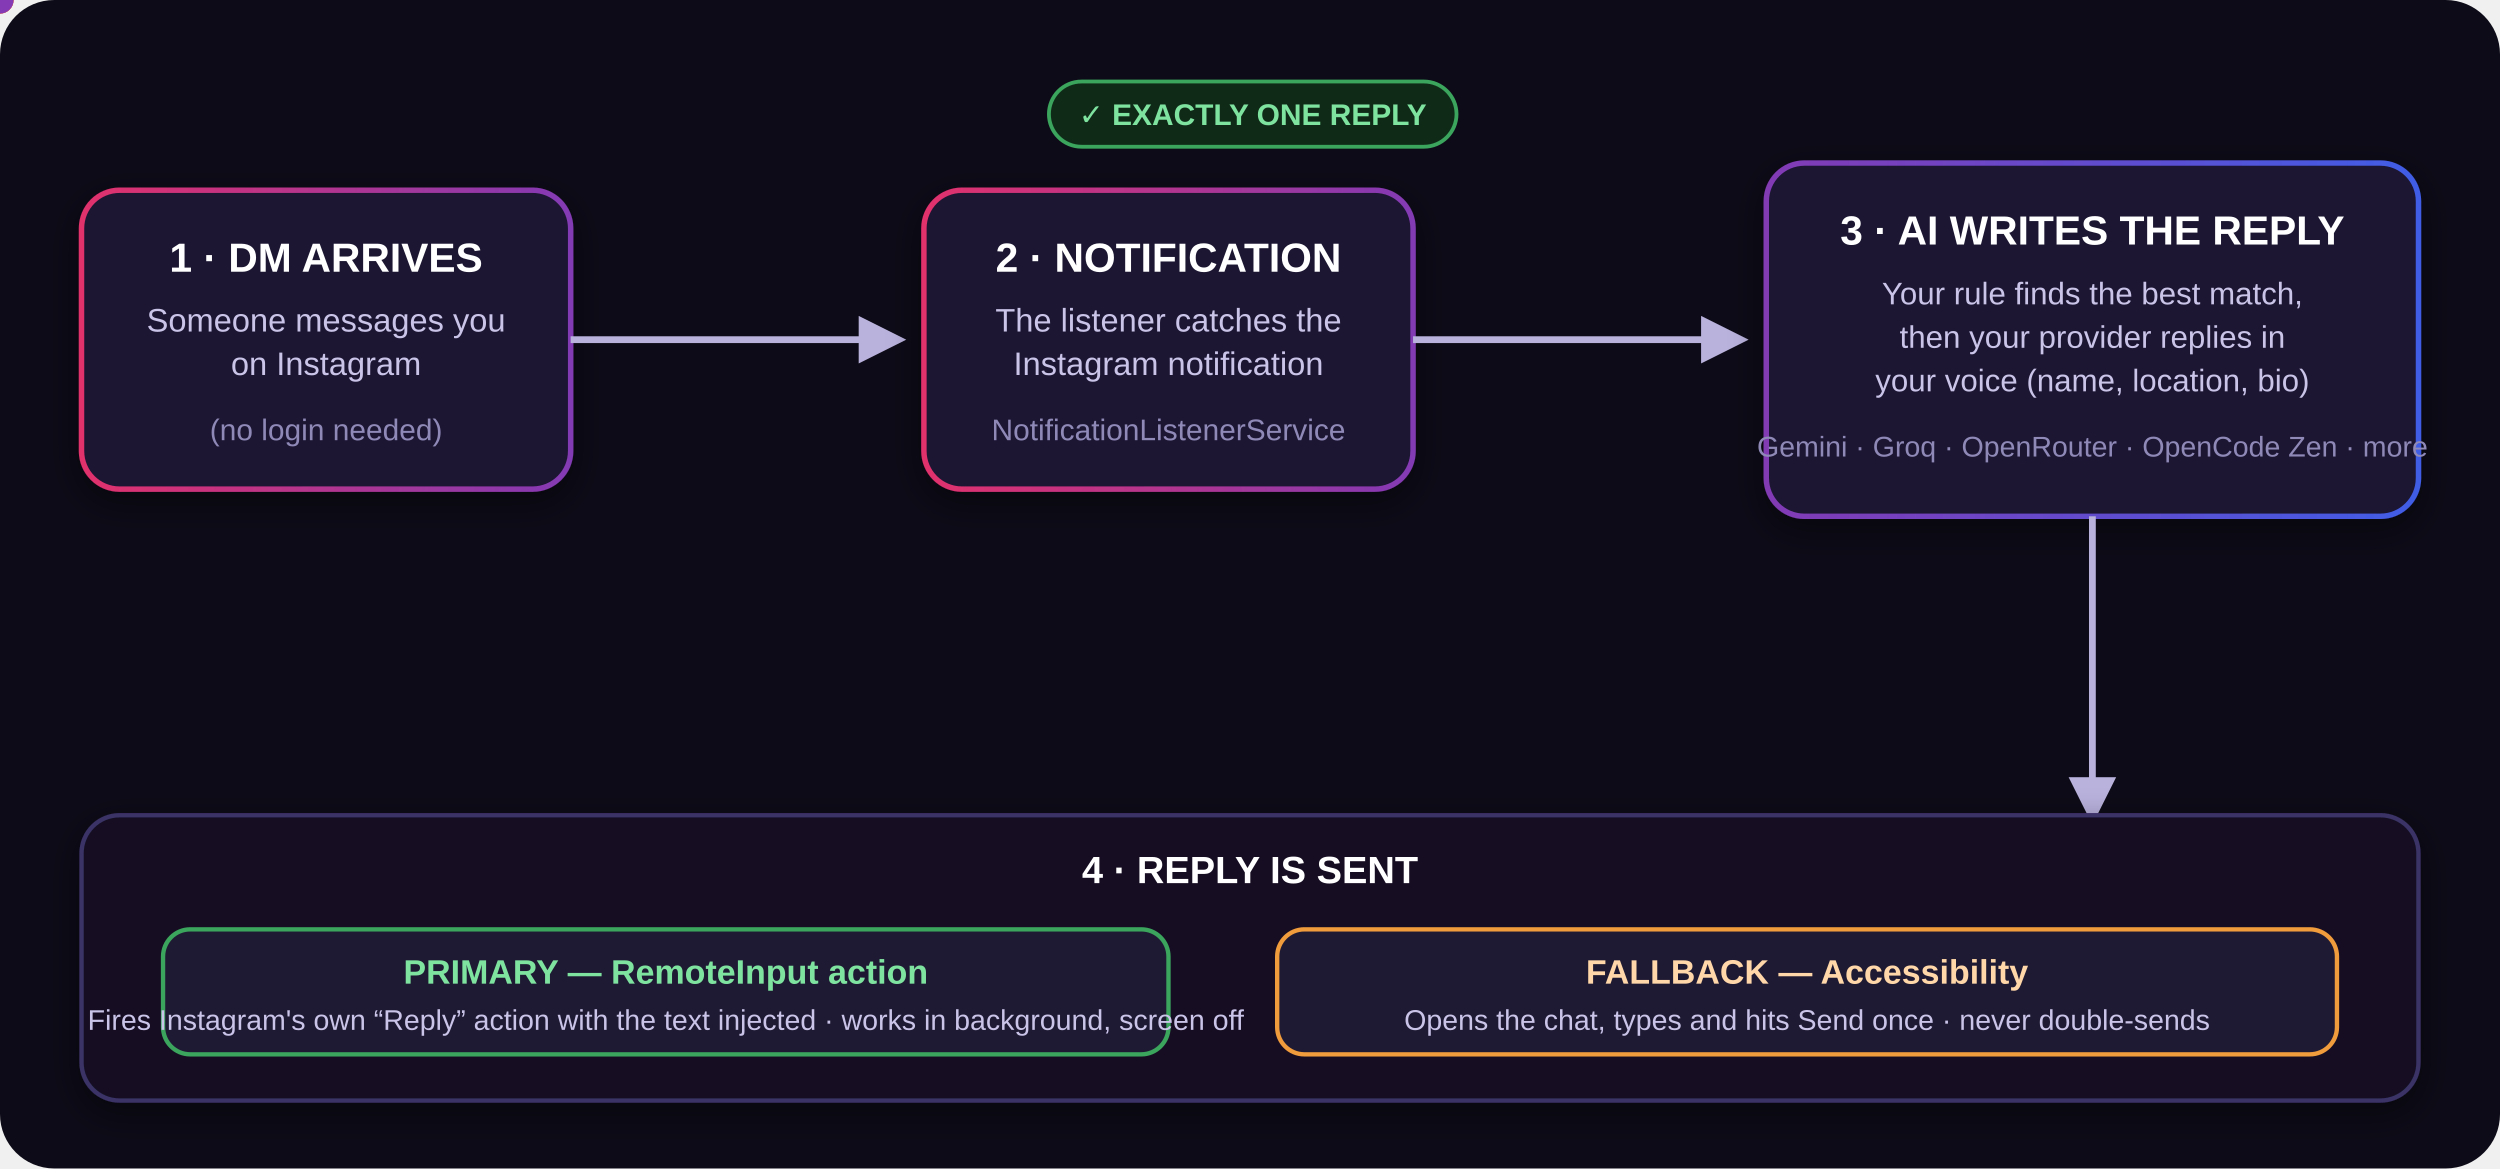
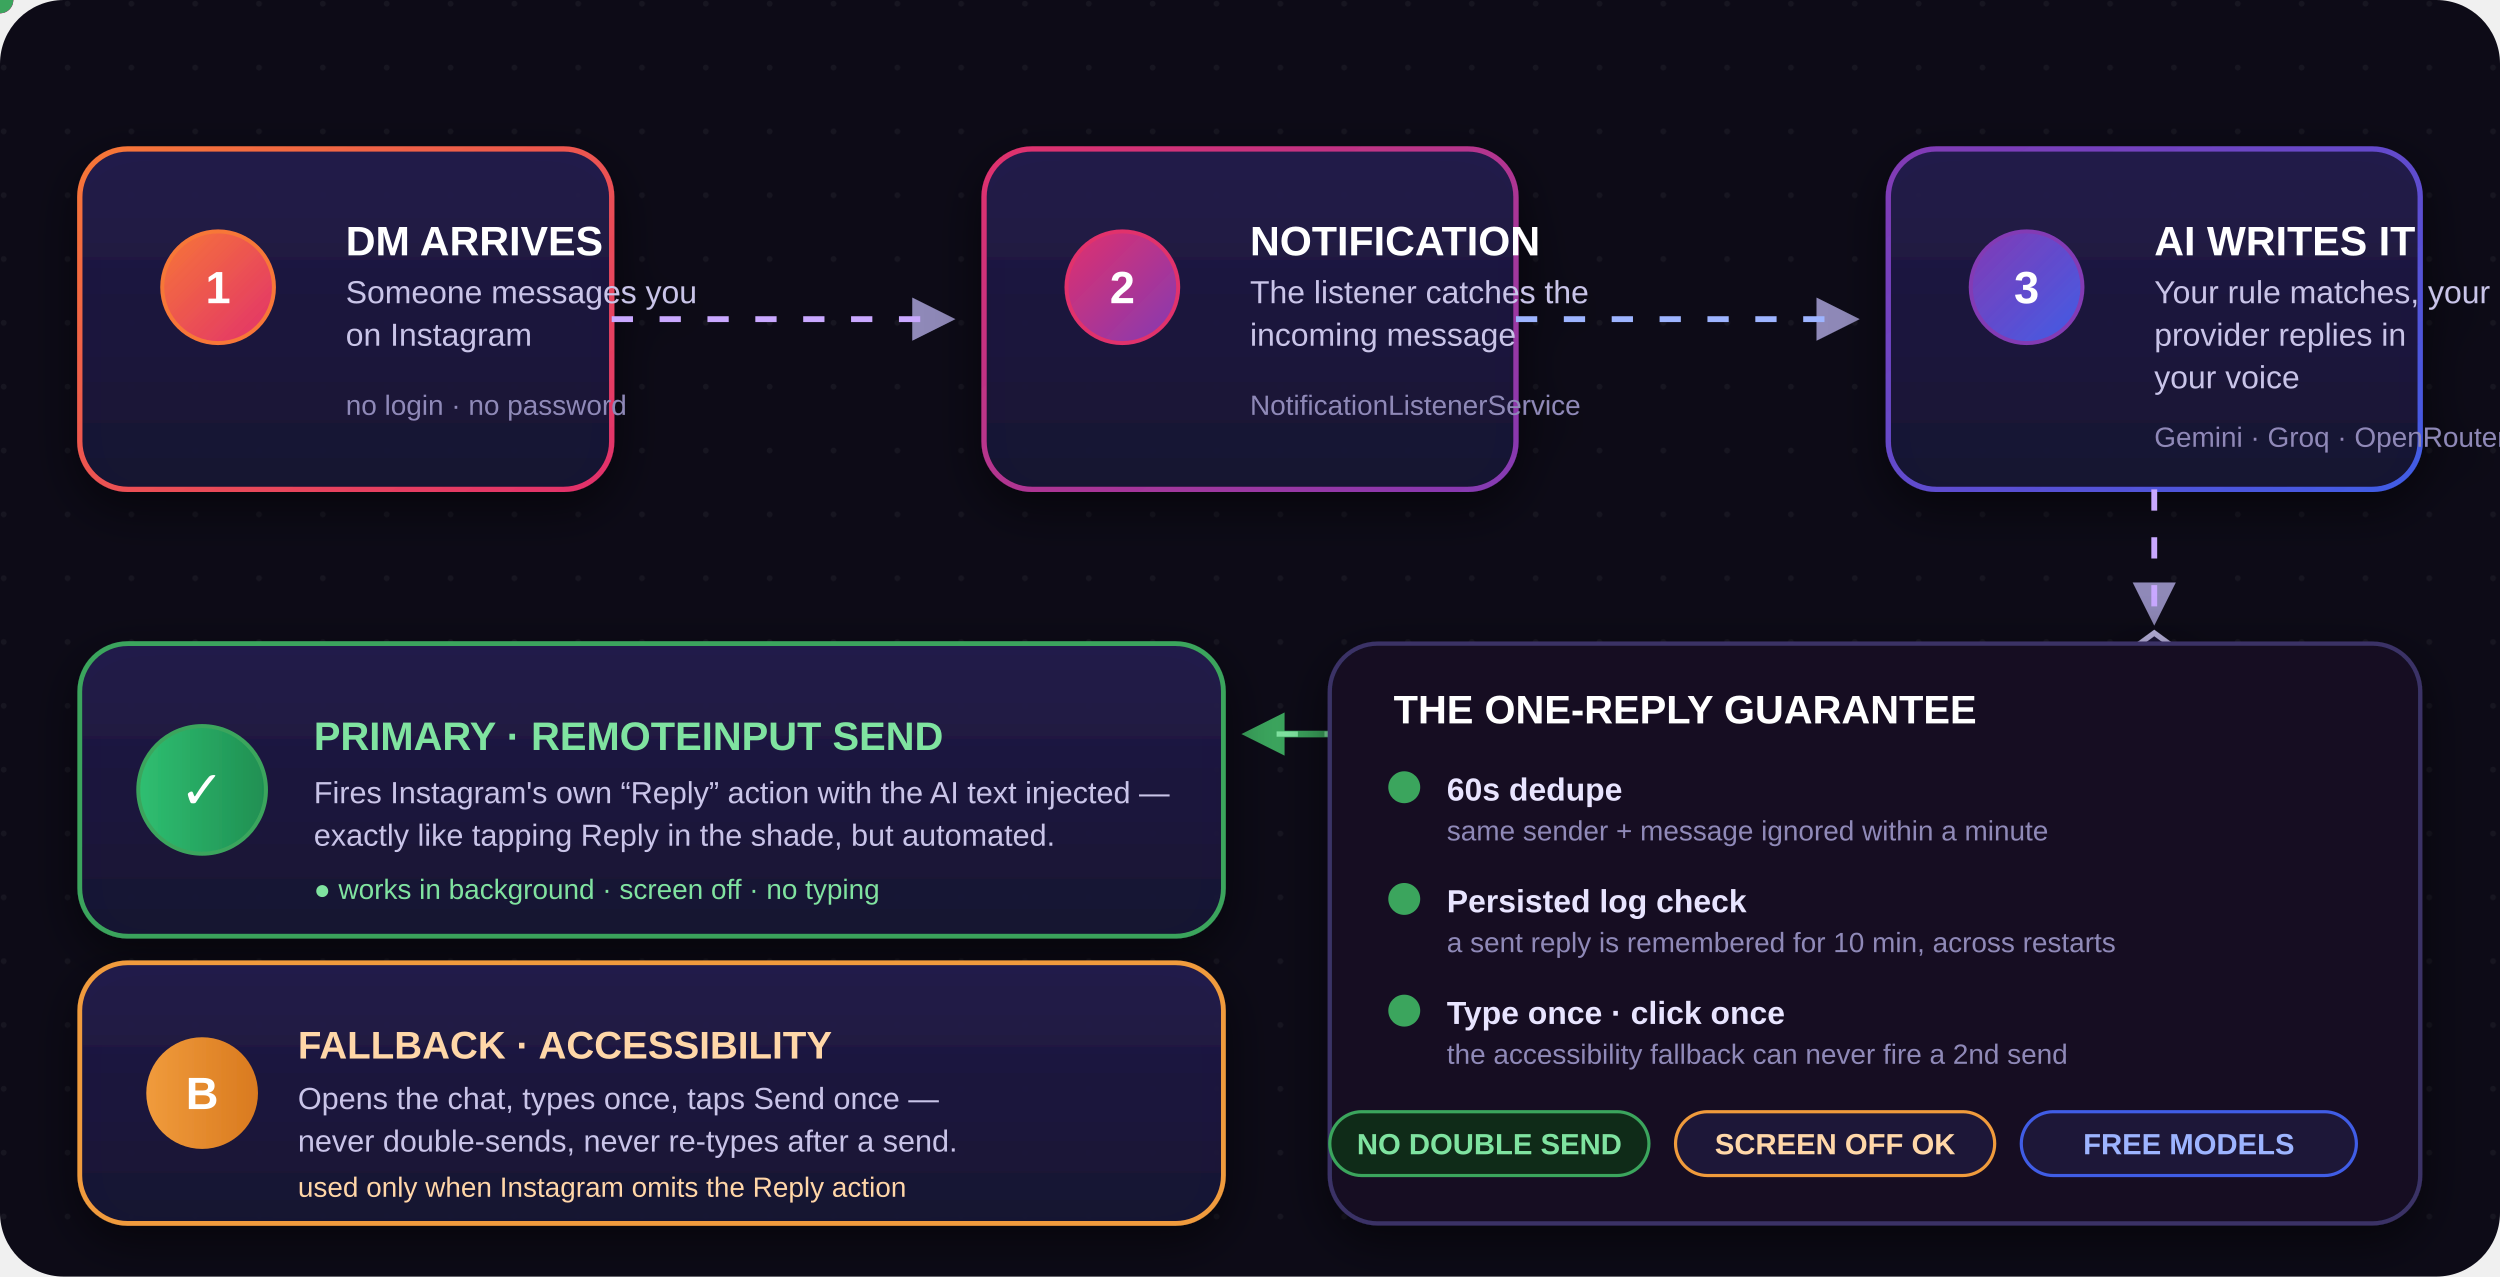
- <svg xmlns="http://www.w3.org/2000/svg" viewBox="0 0 920 430" width="920" height="430" role="img" aria-label="How InstaReply Bot replies: DM arrives, notification is read, AI generates, reply is sent via the notification reply action">
+ <svg xmlns="http://www.w3.org/2000/svg" viewBox="0 0 940 480" width="940" height="480" role="img" aria-label="How InstaReply Bot works: DM arrives, notification read, AI writes the reply, sent via Instagram's reply action or accessibility fallback">
  <defs>
-     <linearGradient id="f1" x1="0%" y1="0%" x2="100%" y2="0%">
+     <linearGradient id="ig1" x1="0%" y1="0%" x2="100%" y2="100%">
+       <stop offset="0%" stop-color="#f77737" />
+       <stop offset="100%" stop-color="#e1306c" />
+     </linearGradient>
+     <linearGradient id="ig2" x1="0%" y1="0%" x2="100%" y2="100%">
      <stop offset="0%" stop-color="#e1306c" />
      <stop offset="100%" stop-color="#833ab4" />
    </linearGradient>
-     <linearGradient id="f2" x1="0%" y1="0%" x2="100%" y2="0%">
+     <linearGradient id="ig3" x1="0%" y1="0%" x2="100%" y2="100%">
      <stop offset="0%" stop-color="#833ab4" />
      <stop offset="100%" stop-color="#405de6" />
    </linearGradient>
-     <filter id="soft" x="-20%" y="-20%" width="140%" height="140%">
-       <feDropShadow dx="0" dy="4" stdDeviation="6" flood-color="#000" flood-opacity="0.45" />
+     <linearGradient id="glass" x1="0%" y1="0%" x2="0%" y2="100%">
+       <stop offset="0%" stop-color="#241d4d" stop-opacity="0.96" />
+       <stop offset="100%" stop-color="#171231" stop-opacity="0.96" />
+     </linearGradient>
+     <linearGradient id="laneGreen" x1="0%" y1="0%" x2="100%" y2="0%">
+       <stop offset="0%" stop-color="#2fbf71" />
+       <stop offset="100%" stop-color="#1f8f52" />
+     </linearGradient>
+     <linearGradient id="laneOrange" x1="0%" y1="0%" x2="100%" y2="0%">
+       <stop offset="0%" stop-color="#f09b3c" />
+       <stop offset="100%" stop-color="#d97a1f" />
+     </linearGradient>
+     <linearGradient id="dashGrad" x1="0%" y1="0%" x2="100%" y2="0%">
+       <stop offset="0%" stop-color="#b9b2dd" />
+       <stop offset="100%" stop-color="#6f6a96" />
+     </linearGradient>
+     <filter id="soft" x="-30%" y="-30%" width="160%" height="160%">
+       <feDropShadow dx="0" dy="6" stdDeviation="9" flood-color="#000" flood-opacity="0.55" />
    </filter>
-     <marker id="arrow" viewBox="0 0 10 10" refX="8" refY="5" markerWidth="7" markerHeight="7" orient="auto-start-reverse">
-       <path d="M 0 0 L 10 5 L 0 10 z" fill="#b9b2dd" />
+     <filter id="glow" x="-60%" y="-60%" width="220%" height="220%">
+       <feGaussianBlur stdDeviation="5" />
+     </filter>
+     <pattern id="dots" width="24" height="24" patternUnits="userSpaceOnUse">
+       <circle cx="1.4" cy="1.4" r="1.1" fill="#ffffff" opacity="0.045" />
+     </pattern>
+     <marker id="arr" viewBox="0 0 10 10" refX="8" refY="5" markerWidth="6.5" markerHeight="6.5" orient="auto-start-reverse">
+       <path d="M 0 0 L 10 5 L 0 10 z" fill="#8f89b8" />
+     </marker>
+     <marker id="arrGreen" viewBox="0 0 10 10" refX="8" refY="5" markerWidth="6.5" markerHeight="6.5" orient="auto-start-reverse">
+       <path d="M 0 0 L 10 5 L 0 10 z" fill="#3ba55d" />
+     </marker>
+     <marker id="arrOrange" viewBox="0 0 10 10" refX="8" refY="5" markerWidth="6.5" markerHeight="6.5" orient="auto-start-reverse">
+       <path d="M 0 0 L 10 5 L 0 10 z" fill="#f09b3c" />
    </marker>
  </defs>
  <style>
-     .node rect { transition: all .25s ease; }
-     .node:hover rect { filter: brightness(1.35); }
-     .node:hover .nlabel { font-weight: 700; }
-     .node .nlabel { transition: all .25s ease; }
-     text { font-family: Arial, Helvetica, sans-serif; }
+     .node-card { transition: all .28s ease; }
+     .node-card:hover { transform: translateY(-4px); filter: brightness(1.4); }
+     .step-ring { transform-box: fill-box; transform-origin: center; animation: ringK 2.4s ease-out infinite; }
+     .step-ring.r2 { animation-delay: .8s; }
+     .step-ring.r3 { animation-delay: 1.6s; }
+     @keyframes ringK { 0% { transform: scale(.75); opacity: .8; } 100% { transform: scale(1.65); opacity: 0; } }
+     .flow-dash { stroke-dasharray: 8 10; animation: dashK 1.1s linear infinite; }
+     .flow-dash.d2 { animation-duration: 1.4s; }
+     .flow-dash.d3 { animation-duration: 1.7s; }
+     .flow-dash.d4 { animation-duration: 1.3s; }
+     @keyframes dashK { to { stroke-dashoffset: -36; } }
+     .glow-pulse { animation: gp 2.2s ease-in-out infinite; }
+     @keyframes gp { 0%,100% { opacity: .5; } 50% { opacity: 1; } }
+     .chip-blink { animation: blink 1.8s ease-in-out infinite; }
+     @keyframes blink { 0%,100% { opacity: 1; } 50% { opacity: .45; } }
  </style>
-   <rect width="920" height="430" fill="#0d0b17" rx="20" />
-   <g class="node">
-     <rect x="30" y="70" width="180" height="110" rx="14" fill="#1c1733" stroke="url(#f1)" stroke-width="2" filter="url(#soft)" />
-     <text x="120" y="100" class="nlabel" text-anchor="middle" font-size="15" font-weight="700" fill="#ffffff">1 · DM ARRIVES</text>
-     <text x="120" y="122" text-anchor="middle" font-size="12" fill="#c9c4e8">Someone messages you</text>
-     <text x="120" y="138" text-anchor="middle" font-size="12" fill="#c9c4e8">on Instagram</text>
-     <text x="120" y="162" text-anchor="middle" font-size="11" fill="#8f89b8">(no login needed)</text>
+   <rect width="940" height="480" fill="#0d0b17" rx="24" />
+   <rect width="940" height="480" fill="url(#dots)" rx="24" />
+   <g class="node-card" filter="url(#soft)">
+     <rect x="30" y="56" width="200" height="128" rx="18" fill="url(#glass)" stroke="url(#ig1)" stroke-width="2" />
+     <circle cx="82" cy="108" r="21" fill="url(#ig1)" />
+     <circle cx="82" cy="108" r="21" fill="none" stroke="#f77737" stroke-width="1.5" class="step-ring" />
+     <text x="82" y="114" text-anchor="middle" font-size="17" font-weight="800" font-family="Arial, sans-serif" fill="#fff">1</text>
+     <text x="130" y="96" font-size="15.5" font-weight="800" font-family="Arial, sans-serif" fill="#ffffff">DM ARRIVES</text>
+     <text x="130" y="114" font-size="12" font-family="Arial, sans-serif" fill="#c9c4e8">Someone messages you</text>
+     <text x="130" y="130" font-size="12" font-family="Arial, sans-serif" fill="#c9c4e8">on Instagram</text>
+     <text x="130" y="156" font-size="10.5" font-family="Arial, sans-serif" fill="#8f89b8">no login · no password</text>
  </g>
-   <path d="M 210 125 L 330 125" stroke="#b9b2dd" stroke-width="2.5" fill="none" marker-end="url(#arrow)" />
+   <path d="M 230 120 L 356 120" stroke="url(#dashGrad)" stroke-width="2.5" fill="none" marker-end="url(#arr)" />
+   <path d="M 230 120 L 356 120" stroke="#833ab4" stroke-width="4" fill="none" opacity="0.35" filter="url(#glow)" />
+   <path class="flow-dash" d="M 230 120 L 356 120" stroke="#c9a8ff" stroke-width="2.2" fill="none" />
+   <circle r="5" fill="#f77737">
+     <animateMotion dur="1.5s" repeatCount="indefinite" path="M 234 120 L 348 120" />
+   </circle>
+   <g class="node-card" filter="url(#soft)">
+     <rect x="370" y="56" width="200" height="128" rx="18" fill="url(#glass)" stroke="url(#ig2)" stroke-width="2" />
+     <circle cx="422" cy="108" r="21" fill="url(#ig2)" />
+     <circle cx="422" cy="108" r="21" fill="none" stroke="#e1306c" stroke-width="1.5" class="step-ring r2" />
+     <text x="422" y="114" text-anchor="middle" font-size="17" font-weight="800" font-family="Arial, sans-serif" fill="#fff">2</text>
+     <text x="470" y="96" font-size="15.5" font-weight="800" font-family="Arial, sans-serif" fill="#ffffff">NOTIFICATION</text>
+     <text x="470" y="114" font-size="12" font-family="Arial, sans-serif" fill="#c9c4e8">The listener catches the</text>
+     <text x="470" y="130" font-size="12" font-family="Arial, sans-serif" fill="#c9c4e8">incoming message</text>
+     <text x="470" y="156" font-size="10.5" font-family="Arial, sans-serif" fill="#8f89b8">NotificationListenerService</text>
+   </g>
+   <path d="M 570 120 L 696 120" stroke="url(#dashGrad)" stroke-width="2.5" fill="none" marker-end="url(#arr)" />
+   <path d="M 570 120 L 696 120" stroke="#405de6" stroke-width="4" fill="none" opacity="0.35" filter="url(#glow)" />
+   <path class="flow-dash d2" d="M 570 120 L 696 120" stroke="#9db4ff" stroke-width="2.2" fill="none" />
  <circle r="5" fill="#e1306c">
-     <animateMotion dur="1.6s" repeatCount="indefinite" path="M 214 125 L 320 125" />
+     <animateMotion dur="1.8s" begin=".5s" repeatCount="indefinite" path="M 574 120 L 688 120" />
  </circle>
-   <g class="node">
-     <rect x="340" y="70" width="180" height="110" rx="14" fill="#1c1733" stroke="url(#f1)" stroke-width="2" filter="url(#soft)" />
-     <text x="430" y="100" class="nlabel" text-anchor="middle" font-size="15" font-weight="700" fill="#ffffff">2 · NOTIFICATION</text>
-     <text x="430" y="122" text-anchor="middle" font-size="12" fill="#c9c4e8">The listener catches the</text>
-     <text x="430" y="138" text-anchor="middle" font-size="12" fill="#c9c4e8">Instagram notification</text>
-     <text x="430" y="162" text-anchor="middle" font-size="11" fill="#8f89b8">NotificationListenerService</text>
+   <g class="node-card" filter="url(#soft)">
+     <rect x="710" y="56" width="200" height="128" rx="18" fill="url(#glass)" stroke="url(#ig3)" stroke-width="2" />
+     <circle cx="762" cy="108" r="21" fill="url(#ig3)" />
+     <circle cx="762" cy="108" r="21" fill="none" stroke="#833ab4" stroke-width="1.5" class="step-ring r3" />
+     <text x="762" y="114" text-anchor="middle" font-size="17" font-weight="800" font-family="Arial, sans-serif" fill="#fff">3</text>
+     <text x="810" y="96" font-size="15.5" font-weight="800" font-family="Arial, sans-serif" fill="#ffffff">AI WRITES IT</text>
+     <text x="810" y="114" font-size="12" font-family="Arial, sans-serif" fill="#c9c4e8">Your rule matches, your</text>
+     <text x="810" y="130" font-size="12" font-family="Arial, sans-serif" fill="#c9c4e8">provider replies in</text>
+     <text x="810" y="146" font-size="12" font-family="Arial, sans-serif" fill="#c9c4e8">your voice</text>
+     <text x="810" y="168" font-size="10.5" font-family="Arial, sans-serif" fill="#8f89b8">Gemini · Groq · OpenRouter · Zen · more</text>
  </g>
-   <path d="M 520 125 L 640 125" stroke="#b9b2dd" stroke-width="2.5" fill="none" marker-end="url(#arrow)" />
-   <circle r="5" fill="#f77737">
-     <animateMotion dur="1.6s" repeatCount="indefinite" begin="0.5s" path="M 524 125 L 630 125" />
+   <path d="M 810 184 L 810 232" stroke="url(#dashGrad)" stroke-width="2.5" fill="none" marker-end="url(#arr)" />
+   <path class="flow-dash d3" d="M 810 184 L 810 232" stroke="#c9a8ff" stroke-width="2.2" fill="none" />
+   <circle r="5" fill="#833ab4">
+     <animateMotion dur="1.9s" begin="1s" repeatCount="indefinite" path="M 810 188 L 810 224" />
  </circle>
-   <g class="node">
-     <rect x="650" y="60" width="240" height="130" rx="14" fill="#1c1733" stroke="url(#f2)" stroke-width="2" filter="url(#soft)" />
-     <text x="770" y="90" class="nlabel" text-anchor="middle" font-size="15" font-weight="700" fill="#ffffff">3 · AI WRITES THE REPLY</text>
-     <text x="770" y="112" text-anchor="middle" font-size="11.5" fill="#c9c4e8">Your rule finds the best match,</text>
-     <text x="770" y="128" text-anchor="middle" font-size="11.5" fill="#c9c4e8">then your provider replies in</text>
-     <text x="770" y="144" text-anchor="middle" font-size="11.5" fill="#c9c4e8">your voice (name, location, bio)</text>
-     <text x="770" y="168" text-anchor="middle" font-size="10.5" fill="#8f89b8">Gemini · Groq · OpenRouter · OpenCode Zen · more</text>
+   <g filter="url(#soft)">
+     <path d="M 810 238 L 862 276 L 810 314 L 758 276 Z" fill="#1d1738" stroke="#b9b2dd" stroke-width="2" />
+     <text x="810" y="271" text-anchor="middle" font-size="12" font-weight="800" font-family="Arial, sans-serif" fill="#ffffff">REPLY</text>
+     <text x="810" y="285" text-anchor="middle" font-size="12" font-weight="800" font-family="Arial, sans-serif" fill="#ffffff">ACTION?</text>
+     <text x="810" y="299" text-anchor="middle" font-size="9.5" font-family="Arial, sans-serif" fill="#8f89b8">has RemoteInput</text>
  </g>
-   <path d="M 770 190 L 770 300" stroke="#b9b2dd" stroke-width="2.5" fill="none" marker-end="url(#arrow)" />
-   <circle r="5" fill="#833ab4">
-     <animateMotion dur="1.8s" repeatCount="indefinite" begin="1s" path="M 770 194 L 770 292" />
+   <path d="M 758 276 L 470 276" stroke="#3ba55d" stroke-width="2.5" fill="none" marker-end="url(#arrGreen)" />
+   <path class="flow-dash d4" d="M 758 276 L 480 276" stroke="#7fe3a0" stroke-width="2" fill="none" />
+   <circle r="5" fill="#3ba55d">
+     <animateMotion dur="1.6s" begin=".3s" repeatCount="indefinite" path="M 752 276 L 484 276" />
  </circle>
-   <g class="node">
-     <rect x="30" y="300" width="860" height="105" rx="14" fill="#141024" stroke="#3a3366" stroke-width="1.6" filter="url(#soft)" />
-     <text x="460" y="325" text-anchor="middle" font-size="14" font-weight="700" fill="#ffffff">4 · REPLY IS SENT</text>
-     <rect x="60" y="342" width="370" height="46" rx="10" fill="#1f1a33" stroke="#3ba55d" stroke-width="1.6" />
-     <text x="245" y="362" text-anchor="middle" font-size="12.5" font-weight="600" fill="#7fe3a0">PRIMARY — RemoteInput action</text>
-     <text x="245" y="379" text-anchor="middle" font-size="10.5" fill="#c9c4e8">Fires Instagram's own “Reply” action with the text injected · works in background, screen off</text>
-     <rect x="470" y="342" width="390" height="46" rx="10" fill="#1f1a33" stroke="#f09b3c" stroke-width="1.6" />
-     <text x="665" y="362" text-anchor="middle" font-size="12.5" font-weight="600" fill="#ffd7a8">FALLBACK — Accessibility</text>
-     <text x="665" y="379" text-anchor="middle" font-size="10.5" fill="#c9c4e8">Opens the chat, types and hits Send once · never double-sends</text>
+   <text x="614" y="262" text-anchor="middle" font-size="11.5" font-weight="800" font-family="Arial, sans-serif" fill="#7fe3a0">YES →</text>
+   <path d="M 862 276 L 900 276" stroke="#f09b3c" stroke-width="2.5" fill="none" marker-end="url(#arrOrange)" />
+   <text x="881" y="262" text-anchor="middle" font-size="11.5" font-weight="800" font-family="Arial, sans-serif" fill="#ffd7a8">NO →</text>
+   <g class="node-card" filter="url(#soft)">
+     <rect x="30" y="242" width="430" height="110" rx="18" fill="url(#glass)" stroke="#3ba55d" stroke-width="1.8" />
+     <circle cx="76" cy="297" r="24" fill="url(#laneGreen)" />
+     <circle cx="76" cy="297" r="24" fill="none" stroke="#3ba55d" stroke-width="1.5" class="step-ring" />
+     <text x="76" y="304" text-anchor="middle" font-size="20" font-family="sans-serif" fill="#fff">✓</text>
+     <text x="118" y="282" font-size="15" font-weight="800" font-family="Arial, sans-serif" fill="#7fe3a0">PRIMARY · REMOTEINPUT SEND</text>
+     <text x="118" y="302" font-size="11.5" font-family="Arial, sans-serif" fill="#c9c4e8">Fires Instagram's own “Reply” action with the AI text injected —</text>
+     <text x="118" y="318" font-size="11.5" font-family="Arial, sans-serif" fill="#c9c4e8">exactly like tapping Reply in the shade, but automated.</text>
+     <text x="118" y="338" font-size="10.5" font-family="Arial, sans-serif" fill="#7fe3a0" class="chip-blink">● works in background · screen off · no typing</text>
  </g>
-   <g>
-     <rect x="386" y="30" width="150" height="24" rx="12" fill="#0f2b18" stroke="#3ba55d" stroke-width="1.4" />
-     <text x="461" y="46" text-anchor="middle" font-size="11" font-weight="700" fill="#7fe3a0">✓ EXACTLY ONE REPLY</text>
+   <g class="node-card" filter="url(#soft)">
+     <rect x="30" y="362" width="430" height="98" rx="18" fill="url(#glass)" stroke="#f09b3c" stroke-width="1.8" />
+     <circle cx="76" cy="411" r="21" fill="url(#laneOrange)" />
+     <text x="76" y="417" text-anchor="middle" font-size="17" font-weight="800" font-family="Arial, sans-serif" fill="#fff">B</text>
+     <text x="112" y="398" font-size="14.5" font-weight="800" font-family="Arial, sans-serif" fill="#ffd7a8">FALLBACK · ACCESSIBILITY</text>
+     <text x="112" y="417" font-size="11.5" font-family="Arial, sans-serif" fill="#c9c4e8">Opens the chat, types once, taps Send once —</text>
+     <text x="112" y="433" font-size="11.5" font-family="Arial, sans-serif" fill="#c9c4e8">never double-sends, never re-types after a send.</text>
+     <text x="112" y="450" font-size="10.5" font-family="Arial, sans-serif" fill="#ffd7a8">used only when Instagram omits the Reply action</text>
+   </g>
+   <rect x="500" y="242" width="410" height="218" rx="18" fill="#120e24" stroke="#3a3366" stroke-width="1.6" filter="url(#soft)" />
+   <text x="524" y="272" font-size="15" font-weight="800" font-family="Arial, sans-serif" fill="#ffffff">THE ONE-REPLY GUARANTEE</text>
+   <g font-family="Arial, sans-serif">
+     <circle cx="528" cy="296" r="6" fill="#3ba55d" />
+     <text x="544" y="301" font-size="12" font-weight="700" fill="#e8e4ff">60s dedupe</text>
+     <text x="544" y="316" font-size="10.5" fill="#8f89b8">same sender + message ignored within a minute</text>
+     <circle cx="528" cy="338" r="6" fill="#3ba55d" />
+     <text x="544" y="343" font-size="12" font-weight="700" fill="#e8e4ff">Persisted log check</text>
+     <text x="544" y="358" font-size="10.5" fill="#8f89b8">a sent reply is remembered for 10 min, across restarts</text>
+     <circle cx="528" cy="380" r="6" fill="#3ba55d" />
+     <text x="544" y="385" font-size="12" font-weight="700" fill="#e8e4ff">Type once · click once</text>
+     <text x="544" y="400" font-size="10.5" fill="#8f89b8">the accessibility fallback can never fire a 2nd send</text>
+   </g>
+   <g font-family="Arial, sans-serif" font-size="11" font-weight="700">
+     <rect x="500" y="418" width="120" height="24" rx="12" fill="#0f2b18" stroke="#3ba55d" stroke-width="1.2" />
+     <text x="560" y="434" text-anchor="middle" fill="#7fe3a0">NO DOUBLE SEND</text>
+     <rect x="630" y="418" width="120" height="24" rx="12" fill="#1d1738" stroke="#f09b3c" stroke-width="1.2" />
+     <text x="690" y="434" text-anchor="middle" fill="#ffd7a8">SCREEN OFF OK</text>
+     <rect x="760" y="418" width="126" height="24" rx="12" fill="#1d1738" stroke="#405de6" stroke-width="1.2" />
+     <text x="823" y="434" text-anchor="middle" fill="#9db4ff">FREE MODELS</text>
  </g>
</svg>
